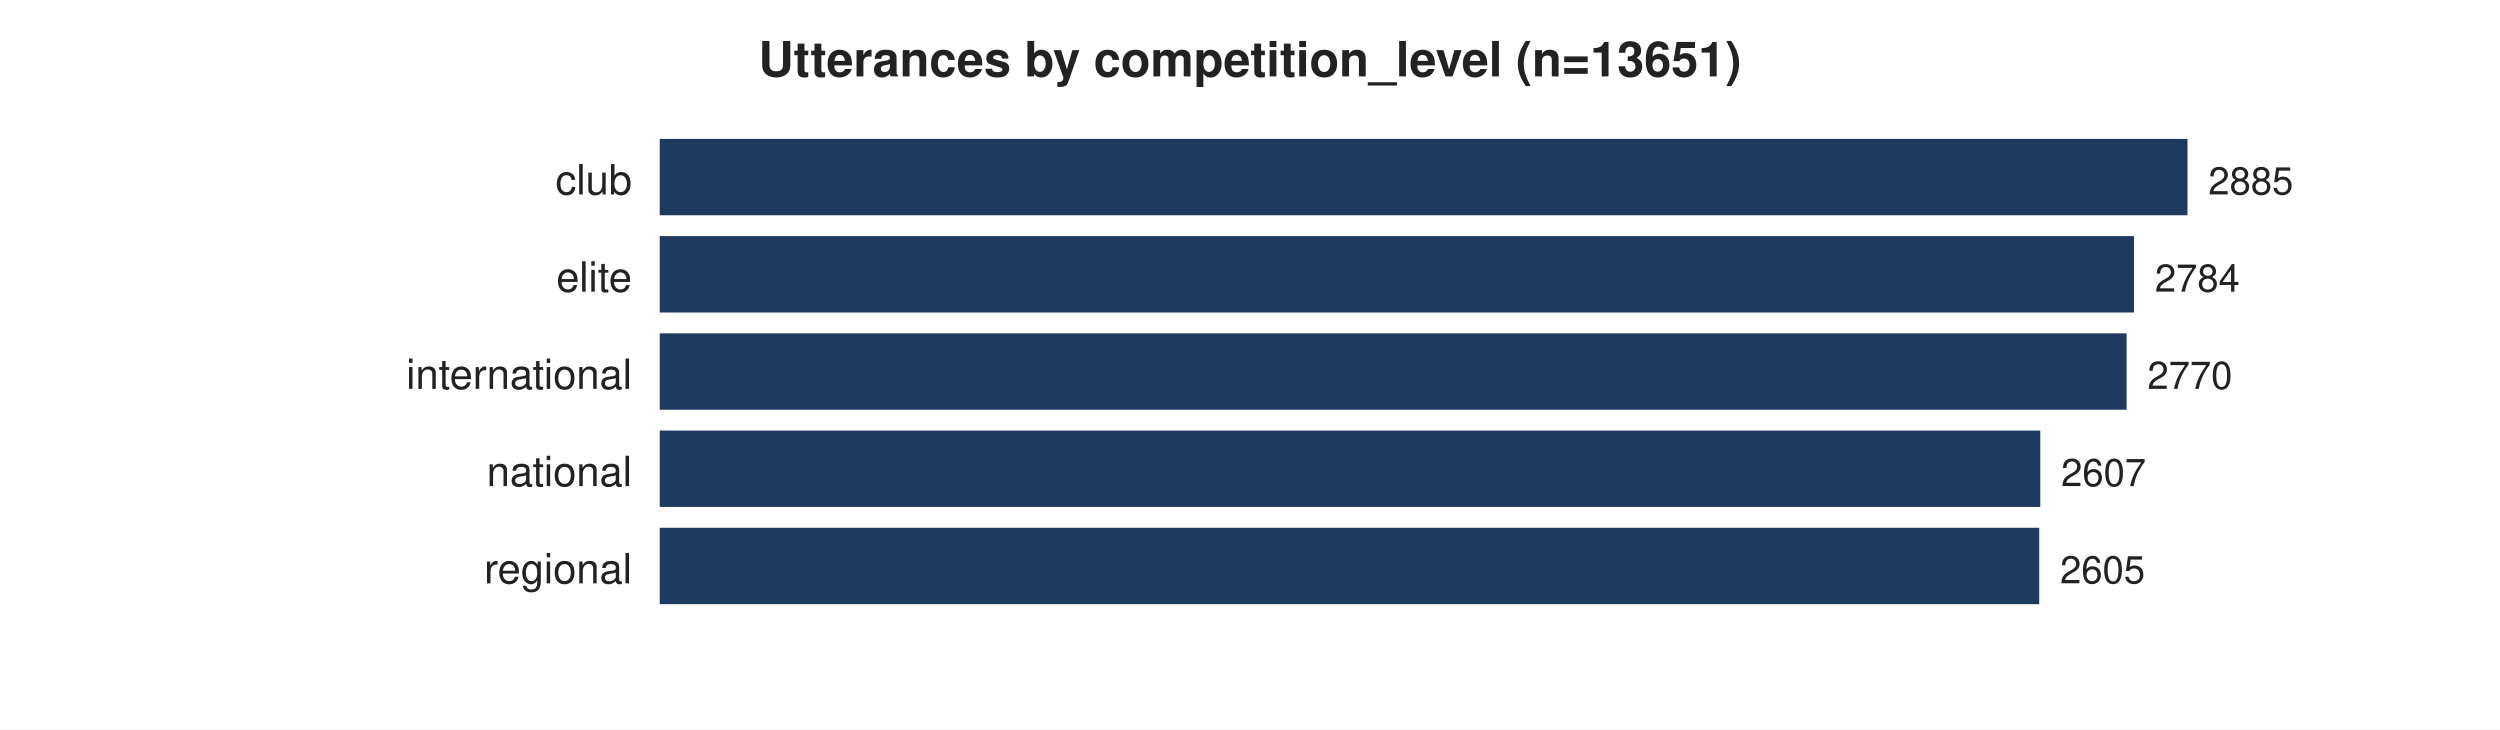
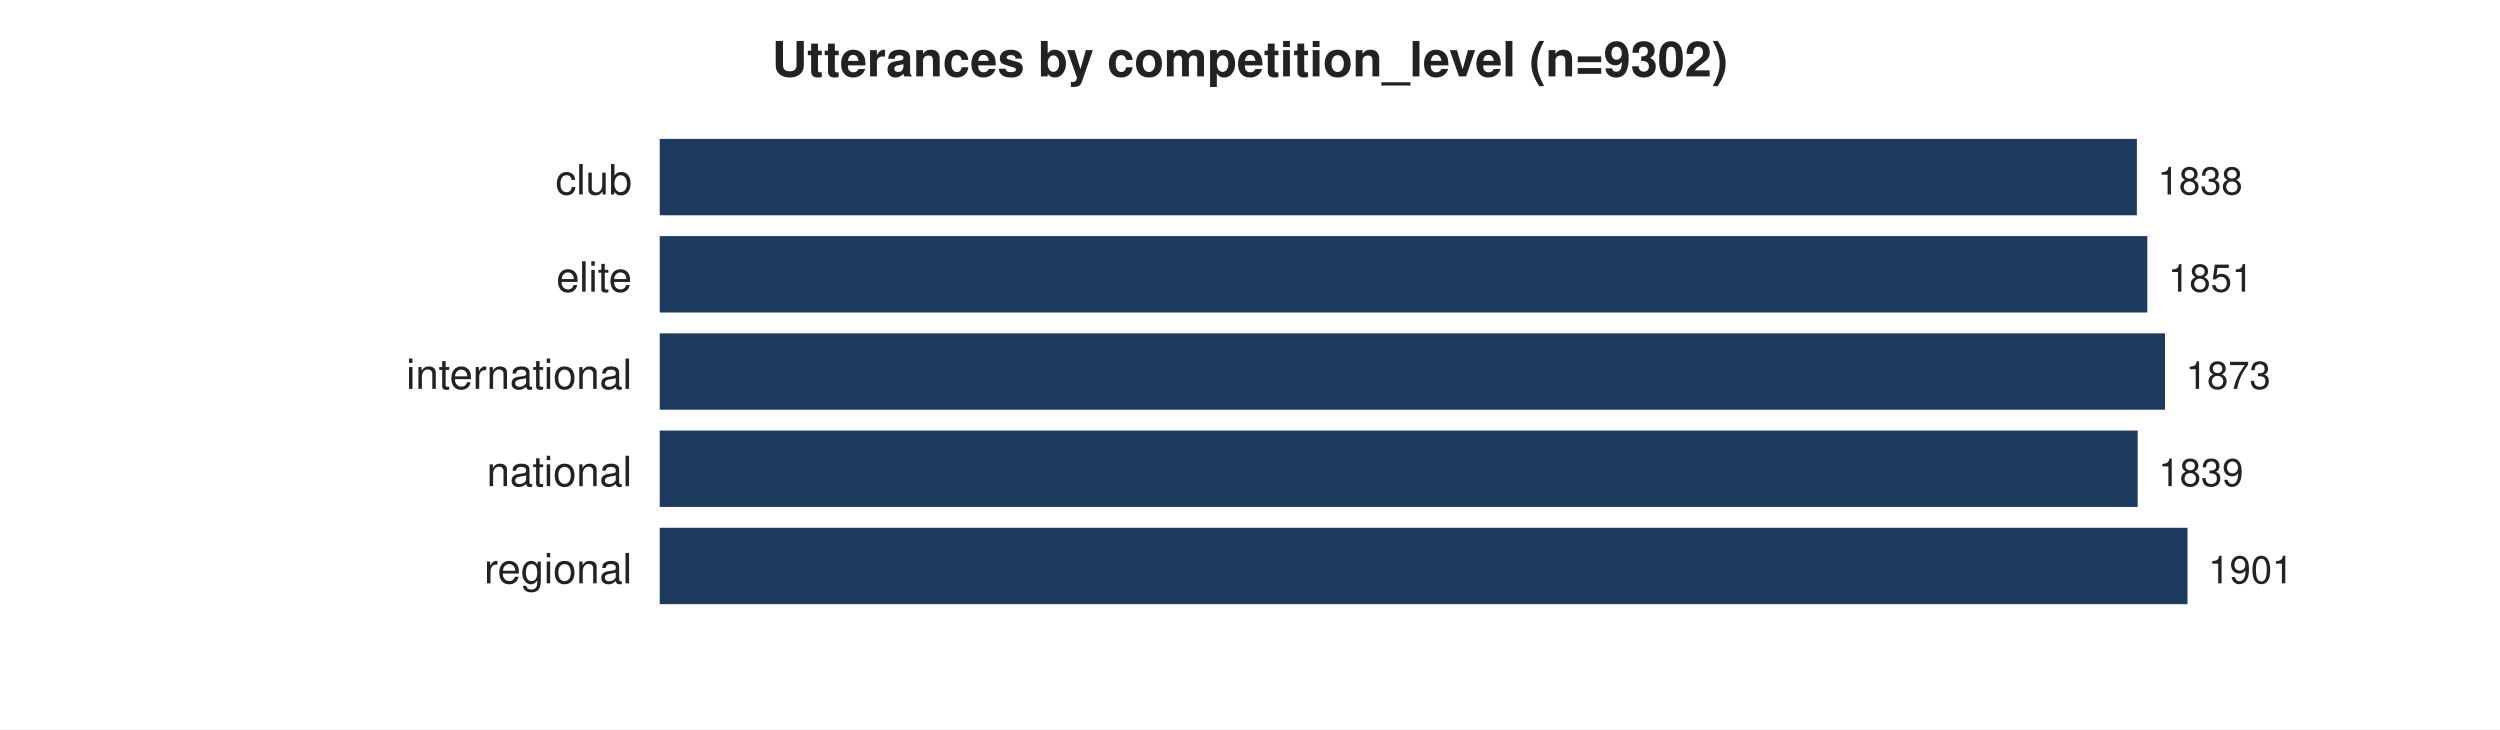
<svg xmlns="http://www.w3.org/2000/svg" width="720" height="210" viewBox="0 0 720 210" role="img">
  <rect width="720" height="210" fill="white" />
-   <text x="360" y="22" text-anchor="middle" font-family="Helvetica,Arial,sans-serif" font-size="14" font-weight="bold" fill="#222222">Utterances by competition_level (n=13651)</text>
+   <text x="360" y="22" text-anchor="middle" font-family="Helvetica,Arial,sans-serif" font-size="14" font-weight="bold" fill="#222222">Utterances by competition_level (n=9302)</text>
  <text x="182" y="56" text-anchor="end" font-family="Helvetica,Arial,sans-serif" font-size="12" fill="#222222">club</text>
-   <rect x="190" y="40" width="440.00" height="22" fill="#1f3a5f" />
-   <text x="636.00" y="56" font-family="Helvetica,Arial,sans-serif" font-size="11" fill="#222222">2885</text>
+   <rect x="190" y="40" width="425.42" height="22" fill="#1f3a5f" />
+   <text x="621.42" y="56" font-family="Helvetica,Arial,sans-serif" font-size="11" fill="#222222">1838</text>
  <text x="182" y="84" text-anchor="end" font-family="Helvetica,Arial,sans-serif" font-size="12" fill="#222222">elite</text>
-   <rect x="190" y="68" width="424.60" height="22" fill="#1f3a5f" />
-   <text x="620.60" y="84" font-family="Helvetica,Arial,sans-serif" font-size="11" fill="#222222">2784</text>
+   <rect x="190" y="68" width="428.43" height="22" fill="#1f3a5f" />
+   <text x="624.43" y="84" font-family="Helvetica,Arial,sans-serif" font-size="11" fill="#222222">1851</text>
  <text x="182" y="112" text-anchor="end" font-family="Helvetica,Arial,sans-serif" font-size="12" fill="#222222">international</text>
-   <rect x="190" y="96" width="422.46" height="22" fill="#1f3a5f" />
-   <text x="618.46" y="112" font-family="Helvetica,Arial,sans-serif" font-size="11" fill="#222222">2770</text>
+   <rect x="190" y="96" width="433.52" height="22" fill="#1f3a5f" />
+   <text x="629.52" y="112" font-family="Helvetica,Arial,sans-serif" font-size="11" fill="#222222">1873</text>
  <text x="182" y="140" text-anchor="end" font-family="Helvetica,Arial,sans-serif" font-size="12" fill="#222222">national</text>
-   <rect x="190" y="124" width="397.60" height="22" fill="#1f3a5f" />
-   <text x="593.60" y="140" font-family="Helvetica,Arial,sans-serif" font-size="11" fill="#222222">2607</text>
+   <rect x="190" y="124" width="425.65" height="22" fill="#1f3a5f" />
+   <text x="621.65" y="140" font-family="Helvetica,Arial,sans-serif" font-size="11" fill="#222222">1839</text>
  <text x="182" y="168" text-anchor="end" font-family="Helvetica,Arial,sans-serif" font-size="12" fill="#222222">regional</text>
-   <rect x="190" y="152" width="397.30" height="22" fill="#1f3a5f" />
-   <text x="593.30" y="168" font-family="Helvetica,Arial,sans-serif" font-size="11" fill="#222222">2605</text>
+   <rect x="190" y="152" width="440.00" height="22" fill="#1f3a5f" />
+   <text x="636.00" y="168" font-family="Helvetica,Arial,sans-serif" font-size="11" fill="#222222">1901</text>
</svg>
